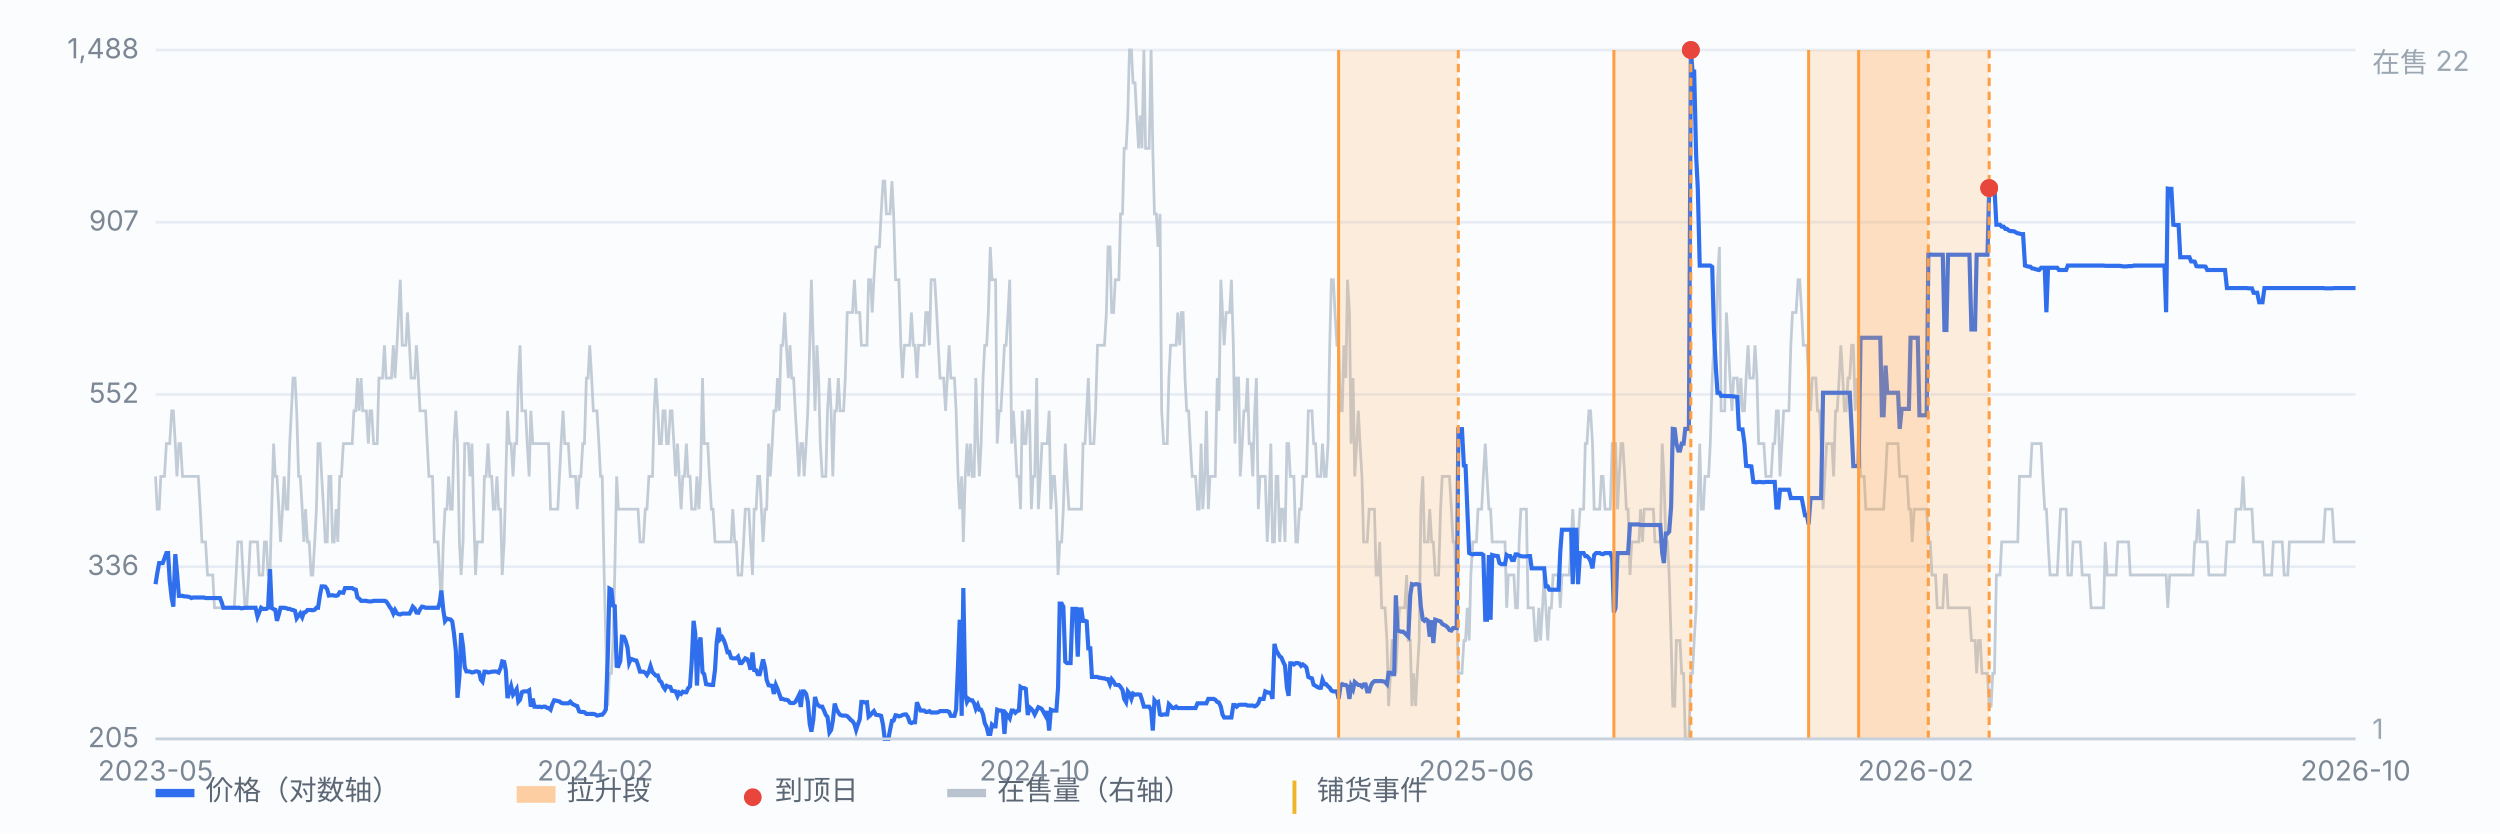
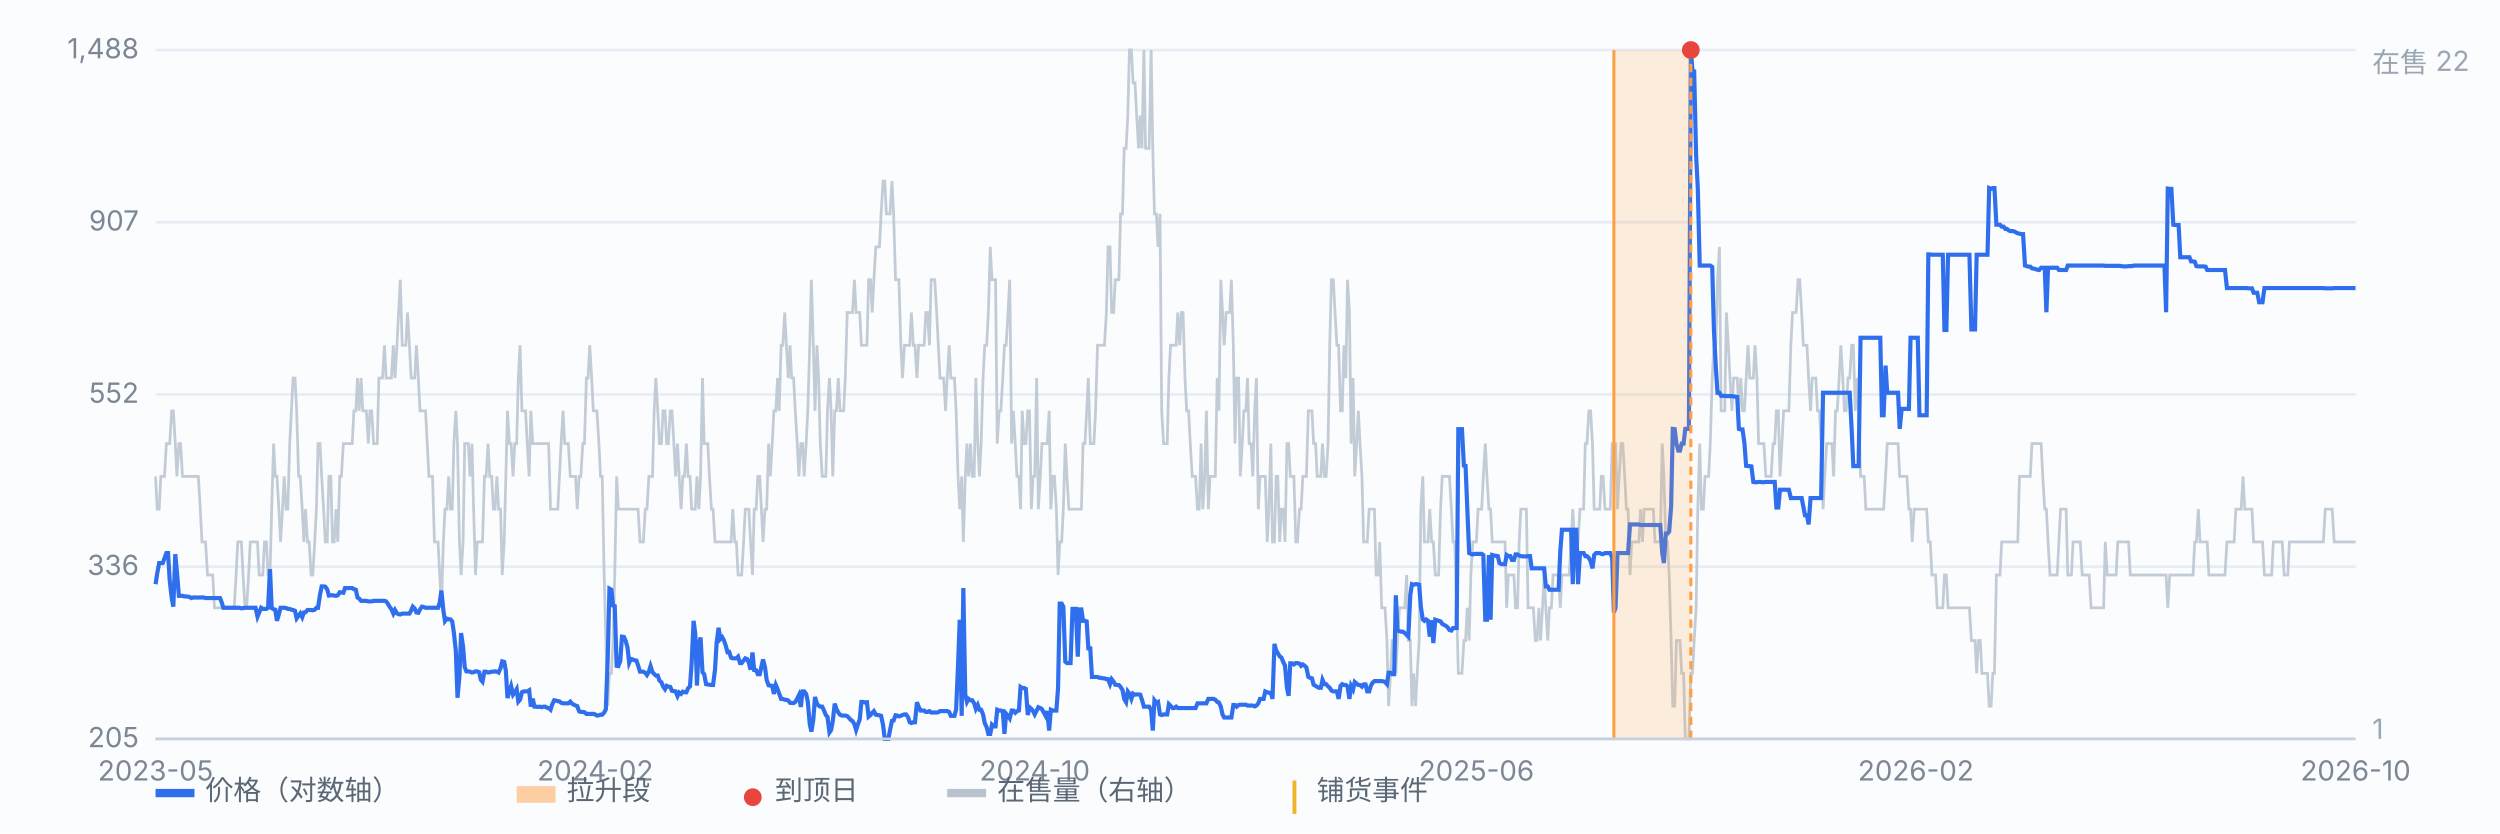
<svg xmlns="http://www.w3.org/2000/svg" viewBox="0 0 900 300" preserveAspectRatio="xMidYMid meet" style="width:100%;max-width:900px;height:auto;display:block" font-family="-apple-system,Segoe UI,Microsoft YaHei,sans-serif" font-size="10">
  <rect x="0" y="0" width="900" height="300" fill="#fbfcfe" />
  <line x1="56" y1="266.0" x2="848" y2="266.0" stroke="#e8edf5" stroke-width="1" />
  <text x="50" y="269.0" text-anchor="end" fill="#7b8794">205</text>
  <line x1="56" y1="204.0" x2="848" y2="204.0" stroke="#e8edf5" stroke-width="1" />
  <text x="50" y="207.0" text-anchor="end" fill="#7b8794">336</text>
  <line x1="56" y1="142.0" x2="848" y2="142.0" stroke="#e8edf5" stroke-width="1" />
  <text x="50" y="145.0" text-anchor="end" fill="#7b8794">552</text>
  <line x1="56" y1="80.0" x2="848" y2="80.0" stroke="#e8edf5" stroke-width="1" />
  <text x="50" y="83.0" text-anchor="end" fill="#7b8794">907</text>
  <line x1="56" y1="18.0" x2="848" y2="18.0" stroke="#e8edf5" stroke-width="1" />
  <text x="50" y="21.0" text-anchor="end" fill="#7b8794">1,488</text>
  <path d="M56.0 171.5 L56.6 183.3 L57.3 183.3 L57.9 171.5 L58.6 171.5 L59.2 171.5 L59.9 159.7 L60.5 159.7 L61.1 159.7 L61.8 147.9 L62.4 147.9 L63.1 159.7 L63.7 171.5 L64.4 159.7 L65.0 159.7 L65.7 171.5 L66.3 171.5 L66.9 171.5 L67.6 171.5 L68.2 171.5 L68.9 171.5 L69.5 171.5 L70.2 171.5 L70.8 171.5 L71.4 171.5 L72.1 183.3 L72.7 195.1 L73.4 195.1 L74.0 195.1 L74.7 207.0 L75.3 207.0 L75.9 207.0 L76.6 207.0 L77.2 218.8 L77.9 218.8 L78.5 218.8 L79.2 218.8 L79.8 218.8 L80.4 218.8 L81.1 218.8 L81.7 218.8 L82.4 218.8 L83.0 218.8 L83.7 218.8 L84.3 218.8 L85.0 207.0 L85.6 195.1 L86.2 195.1 L86.9 195.1 L87.5 207.0 L88.2 218.8 L88.8 218.8 L89.5 207.0 L90.1 195.1 L90.7 195.1 L91.4 195.1 L92.0 195.1 L92.7 195.1 L93.3 207.0 L94.0 207.0 L94.6 207.0 L95.2 195.1 L95.9 195.1 L96.5 207.0 L97.2 207.0 L97.8 183.3 L98.5 159.7 L99.1 171.5 L99.7 171.5 L100.4 183.3 L101.0 195.1 L101.7 183.3 L102.3 171.5 L103.0 183.3 L103.6 183.3 L104.3 159.7 L104.9 147.9 L105.5 136.1 L106.2 136.1 L106.8 147.9 L107.5 171.5 L108.1 171.5 L108.8 183.3 L109.4 195.1 L110.0 183.3 L110.7 195.1 L111.3 195.1 L112.0 207.0 L112.6 207.0 L113.3 195.1 L113.9 183.3 L114.5 159.7 L115.2 159.7 L115.8 171.5 L116.5 183.3 L117.1 195.1 L117.8 195.1 L118.4 171.5 L119.1 171.5 L119.7 195.1 L120.3 195.1 L121.0 183.3 L121.6 195.1 L122.3 171.5 L122.9 171.5 L123.6 159.7 L124.2 159.7 L124.8 159.7 L125.5 159.7 L126.1 159.7 L126.8 159.7 L127.4 147.9 L128.1 147.9 L128.7 136.1 L129.3 147.9 L130.0 136.1 L130.6 147.9 L131.3 147.9 L131.9 147.9 L132.6 159.7 L133.2 147.9 L133.8 147.9 L134.5 159.7 L135.1 159.7 L135.8 159.7 L136.4 136.1 L137.1 136.1 L137.7 136.1 L138.4 124.3 L139.0 136.1 L139.6 136.1 L140.3 136.1 L140.9 136.1 L141.6 124.3 L142.2 136.1 L142.9 124.3 L143.5 112.5 L144.1 100.7 L144.8 124.3 L145.4 124.3 L146.1 124.3 L146.7 112.5 L147.4 124.3 L148.0 136.1 L148.6 136.1 L149.3 136.1 L149.9 124.3 L150.6 136.1 L151.2 147.9 L151.9 147.9 L152.5 147.9 L153.2 147.9 L153.8 159.7 L154.4 171.5 L155.1 171.5 L155.7 171.5 L156.4 195.1 L157.0 195.1 L157.7 195.1 L158.3 207.0 L158.9 218.8 L159.6 195.1 L160.2 183.3 L160.9 183.3 L161.5 171.5 L162.2 183.3 L162.8 183.3 L163.4 159.7 L164.1 147.9 L164.7 159.7 L165.4 195.1 L166.0 207.0 L166.7 195.1 L167.3 159.7 L167.9 159.7 L168.6 159.7 L169.2 171.5 L169.9 159.7 L170.5 183.3 L171.2 207.0 L171.8 195.1 L172.5 195.1 L173.1 195.1 L173.7 195.1 L174.4 171.5 L175.0 171.5 L175.7 159.7 L176.3 171.5 L177.0 171.5 L177.6 183.3 L178.2 183.3 L178.9 171.5 L179.5 183.3 L180.2 183.3 L180.8 207.0 L181.5 195.1 L182.1 171.5 L182.7 147.9 L183.4 159.7 L184.0 159.7 L184.7 171.5 L185.3 159.7 L186.0 159.7 L186.6 136.1 L187.2 124.3 L187.9 147.9 L188.5 147.9 L189.2 147.9 L189.8 159.7 L190.5 171.5 L191.1 147.9 L191.8 159.7 L192.4 159.7 L193.0 159.7 L193.7 159.7 L194.3 159.7 L195.0 159.7 L195.6 159.7 L196.3 159.7 L196.9 159.7 L197.5 159.7 L198.2 183.3 L198.8 183.3 L199.5 183.3 L200.1 183.3 L200.8 183.3 L201.4 171.5 L202.0 159.7 L202.7 147.9 L203.3 159.7 L204.0 159.7 L204.6 159.7 L205.3 171.5 L205.9 171.5 L206.6 171.5 L207.2 171.5 L207.8 183.3 L208.5 171.5 L209.1 171.5 L209.8 159.7 L210.4 159.7 L211.1 136.1 L211.7 136.1 L212.3 124.3 L213.0 136.1 L213.6 147.9 L214.3 147.9 L214.9 147.9 L215.6 159.7 L216.2 171.5 L216.8 171.5 L217.5 207.0 L218.1 230.6 L218.8 254.2 L219.4 242.4 L220.1 242.4 L220.7 230.6 L221.3 207.0 L222.0 171.5 L222.6 183.3 L223.3 183.3 L223.9 183.3 L224.6 183.3 L225.2 183.3 L225.9 183.3 L226.5 183.3 L227.1 183.3 L227.8 183.3 L228.4 183.3 L229.1 183.3 L229.7 183.3 L230.4 195.1 L231.0 195.1 L231.6 195.1 L232.3 183.3 L232.9 183.3 L233.6 171.5 L234.2 171.5 L234.9 171.5 L235.5 147.9 L236.1 136.1 L236.8 147.9 L237.4 159.7 L238.1 159.7 L238.7 147.9 L239.4 147.9 L240.0 159.7 L240.6 159.7 L241.3 147.9 L241.9 147.9 L242.6 159.7 L243.2 171.5 L243.9 159.7 L244.5 171.5 L245.2 183.3 L245.8 171.5 L246.4 171.5 L247.1 159.7 L247.7 171.5 L248.4 171.5 L249.0 183.3 L249.7 183.3 L250.3 183.3 L250.9 171.5 L251.6 183.3 L252.2 171.5 L252.9 136.1 L253.5 159.7 L254.2 159.7 L254.8 159.7 L255.4 171.5 L256.1 183.3 L256.7 183.3 L257.4 195.1 L258.0 195.1 L258.7 195.1 L259.3 195.1 L260.0 195.1 L260.6 195.1 L261.2 195.1 L261.9 195.1 L262.5 195.1 L263.2 195.1 L263.8 183.3 L264.5 195.1 L265.1 195.1 L265.7 207.0 L266.4 207.0 L267.0 207.0 L267.7 195.1 L268.3 183.3 L269.0 183.3 L269.6 183.3 L270.2 195.1 L270.9 207.0 L271.5 183.3 L272.2 183.3 L272.8 171.5 L273.5 171.5 L274.1 183.3 L274.7 195.1 L275.4 183.3 L276.0 183.3 L276.7 159.7 L277.3 171.5 L278.0 159.7 L278.6 147.9 L279.3 147.9 L279.9 136.1 L280.5 147.9 L281.2 124.3 L281.8 124.3 L282.5 112.5 L283.1 124.3 L283.8 136.1 L284.4 124.3 L285.0 136.1 L285.7 136.1 L286.3 147.9 L287.0 159.7 L287.6 171.5 L288.3 159.7 L288.9 159.7 L289.5 171.5 L290.2 159.7 L290.8 147.9 L291.5 124.3 L292.1 100.7 L292.8 124.3 L293.4 147.9 L294.1 124.3 L294.7 136.1 L295.3 159.7 L296.0 171.5 L296.6 171.5 L297.3 171.5 L297.9 147.9 L298.6 136.1 L299.2 147.9 L299.8 171.5 L300.5 147.9 L301.1 147.9 L301.8 136.1 L302.4 147.9 L303.1 147.9 L303.7 147.9 L304.3 136.1 L305.0 112.5 L305.6 112.5 L306.3 112.5 L306.9 112.5 L307.6 100.7 L308.2 112.5 L308.8 112.5 L309.5 112.5 L310.1 124.3 L310.8 124.3 L311.4 124.3 L312.1 124.3 L312.7 100.7 L313.4 100.7 L314.0 112.5 L314.6 100.7 L315.3 88.9 L315.9 88.9 L316.6 88.9 L317.2 77.0 L317.9 65.2 L318.5 65.2 L319.1 77.0 L319.8 77.0 L320.4 77.0 L321.1 65.2 L321.7 77.0 L322.4 100.7 L323.0 100.7 L323.6 100.7 L324.3 124.3 L324.9 136.1 L325.6 124.3 L326.2 124.3 L326.9 124.3 L327.5 124.3 L328.1 112.5 L328.8 124.3 L329.4 124.3 L330.1 136.1 L330.7 124.3 L331.4 124.3 L332.0 124.3 L332.7 124.3 L333.3 112.5 L333.9 112.5 L334.6 124.3 L335.2 100.7 L335.9 100.7 L336.5 100.7 L337.2 112.5 L337.8 124.3 L338.4 136.1 L339.1 136.1 L339.7 136.1 L340.4 147.9 L341.0 136.1 L341.7 124.3 L342.3 136.1 L342.9 136.1 L343.6 136.1 L344.2 147.9 L344.9 171.5 L345.5 183.3 L346.2 171.5 L346.8 195.1 L347.5 171.5 L348.1 159.7 L348.7 171.5 L349.4 159.7 L350.0 171.5 L350.7 171.5 L351.3 136.1 L352.0 159.7 L352.6 171.5 L353.2 159.7 L353.9 136.1 L354.5 124.3 L355.2 124.3 L355.8 112.5 L356.5 88.9 L357.1 100.7 L357.7 100.7 L358.4 100.7 L359.0 159.7 L359.7 147.9 L360.3 147.9 L361.0 136.1 L361.6 124.3 L362.2 124.3 L362.9 112.5 L363.5 100.7 L364.2 159.7 L364.8 147.9 L365.5 159.7 L366.1 171.5 L366.8 171.5 L367.4 183.3 L368.0 147.9 L368.7 159.7 L369.3 159.7 L370.0 147.9 L370.6 147.9 L371.3 183.3 L371.9 171.5 L372.5 171.5 L373.2 136.1 L373.8 183.3 L374.5 171.5 L375.1 159.7 L375.8 159.7 L376.4 159.7 L377.0 159.7 L377.7 147.9 L378.3 183.3 L379.0 171.5 L379.6 171.5 L380.3 183.3 L380.9 207.0 L381.5 195.1 L382.2 195.1 L382.8 183.3 L383.5 159.7 L384.1 171.5 L384.8 183.3 L385.4 183.3 L386.1 183.3 L386.7 183.3 L387.3 183.3 L388.0 183.3 L388.6 183.3 L389.3 183.3 L389.9 159.7 L390.6 159.7 L391.2 147.9 L391.8 136.1 L392.5 159.7 L393.1 159.7 L393.8 159.7 L394.4 147.9 L395.1 124.3 L395.7 124.3 L396.3 124.3 L397.0 124.3 L397.6 124.3 L398.3 112.5 L398.9 88.9 L399.6 88.9 L400.2 112.5 L400.9 112.5 L401.5 100.7 L402.1 100.7 L402.8 100.7 L403.4 77.0 L404.1 77.0 L404.7 53.4 L405.4 53.4 L406.0 41.6 L406.6 18.0 L407.3 18.0 L407.9 29.8 L408.6 29.8 L409.2 41.6 L409.9 53.4 L410.5 41.6 L411.1 53.4 L411.8 18.0 L412.4 53.4 L413.1 53.4 L413.7 53.4 L414.4 18.0 L415.0 53.4 L415.6 77.0 L416.3 77.0 L416.9 88.9 L417.6 77.0 L418.2 147.9 L418.9 159.7 L419.5 159.7 L420.2 159.7 L420.8 136.1 L421.4 124.3 L422.1 124.3 L422.7 124.3 L423.4 124.3 L424.0 112.5 L424.7 124.3 L425.3 112.5 L425.9 112.5 L426.6 136.1 L427.2 147.9 L427.9 147.9 L428.5 159.7 L429.2 171.5 L429.8 171.5 L430.4 171.5 L431.1 183.3 L431.7 183.3 L432.4 159.7 L433.0 183.3 L433.7 171.5 L434.3 147.9 L435.0 183.3 L435.6 171.5 L436.2 171.5 L436.9 171.5 L437.5 171.5 L438.2 136.1 L438.8 147.9 L439.5 100.7 L440.1 112.5 L440.7 124.3 L441.4 112.5 L442.0 112.5 L442.7 112.5 L443.3 100.7 L444.0 124.3 L444.6 159.7 L445.2 136.1 L445.9 136.1 L446.5 171.5 L447.2 159.7 L447.8 147.9 L448.5 147.9 L449.1 136.1 L449.7 159.7 L450.4 159.7 L451.0 171.5 L451.7 147.9 L452.3 136.1 L453.0 183.3 L453.6 171.5 L454.3 171.5 L454.9 171.5 L455.5 171.5 L456.2 195.1 L456.8 183.3 L457.5 159.7 L458.1 195.1 L458.8 195.1 L459.4 171.5 L460.0 171.5 L460.7 195.1 L461.3 183.3 L462.0 183.3 L462.6 195.1 L463.3 159.7 L463.9 159.7 L464.5 171.5 L465.2 171.5 L465.8 171.5 L466.5 195.1 L467.1 195.1 L467.8 183.3 L468.4 183.3 L469.0 171.5 L469.7 171.5 L470.3 171.5 L471.0 147.9 L471.6 147.9 L472.3 147.9 L472.9 159.7 L473.6 159.7 L474.2 171.5 L474.8 171.5 L475.5 171.5 L476.1 159.7 L476.8 171.5 L477.4 171.5 L478.1 159.7 L478.7 124.3 L479.3 100.7 L480.0 100.7 L480.6 112.5 L481.3 124.3 L481.9 124.3 L482.6 147.9 L483.2 147.9 L483.8 124.3 L484.5 136.1 L485.1 100.7 L485.8 112.5 L486.4 159.7 L487.1 136.1 L487.7 171.5 L488.4 159.7 L489.0 147.9 L489.6 159.7 L490.3 171.5 L490.9 195.1 L491.6 195.1 L492.2 195.1 L492.9 183.3 L493.5 183.3 L494.1 183.3 L494.8 183.3 L495.4 207.0 L496.1 207.0 L496.7 195.1 L497.4 218.8 L498.0 218.8 L498.6 218.8 L499.3 230.6 L499.9 254.2 L500.6 242.4 L501.2 230.6 L501.9 230.6 L502.5 242.4 L503.1 230.6 L503.8 218.8 L504.4 218.8 L505.1 218.8 L505.7 218.8 L506.4 207.0 L507.0 230.6 L507.7 230.6 L508.3 254.2 L508.9 242.4 L509.6 254.2 L510.2 242.4 L510.9 230.6 L511.5 183.3 L512.2 171.5 L512.8 195.1 L513.4 195.1 L514.1 195.1 L514.7 183.3 L515.4 195.1 L516.0 195.1 L516.7 207.0 L517.3 207.0 L517.9 207.0 L518.6 183.3 L519.2 171.5 L519.9 171.5 L520.5 171.5 L521.2 171.5 L521.8 171.5 L522.5 183.3 L523.1 195.1 L523.7 195.1 L524.4 218.8 L525.0 242.4 L525.7 242.4 L526.3 242.4 L527.0 230.6 L527.6 230.6 L528.2 218.8 L528.9 230.6 L529.5 207.0 L530.2 195.1 L530.8 195.1 L531.5 195.1 L532.1 183.3 L532.7 183.3 L533.4 183.3 L534.0 171.5 L534.7 159.7 L535.3 171.5 L536.0 183.3 L536.6 183.3 L537.2 195.1 L537.9 195.1 L538.5 195.1 L539.2 195.1 L539.8 195.1 L540.5 195.1 L541.1 195.1 L541.8 195.1 L542.4 218.8 L543.0 207.0 L543.7 207.0 L544.3 207.0 L545.0 207.0 L545.6 218.8 L546.3 218.8 L546.9 195.1 L547.5 183.3 L548.2 183.3 L548.8 183.3 L549.5 183.3 L550.1 218.8 L550.8 218.8 L551.4 218.8 L552.0 218.8 L552.7 230.6 L553.3 230.6 L554.0 218.8 L554.6 230.6 L555.3 218.8 L555.9 207.0 L556.5 218.8 L557.2 230.6 L557.8 218.8 L558.5 218.8 L559.1 207.0 L559.8 207.0 L560.4 207.0 L561.1 207.0 L561.7 218.8 L562.3 207.0 L563.0 207.0 L563.6 207.0 L564.3 207.0 L564.9 207.0 L565.6 195.1 L566.2 183.3 L566.8 195.1 L567.5 195.1 L568.1 195.1 L568.8 183.3 L569.4 183.3 L570.1 183.3 L570.7 159.7 L571.3 159.7 L572.0 147.9 L572.6 147.9 L573.3 159.7 L573.9 183.3 L574.6 183.3 L575.2 183.3 L575.9 183.3 L576.5 171.5 L577.1 171.5 L577.8 183.3 L578.4 183.3 L579.1 183.3 L579.7 183.3 L580.4 159.7 L581.0 159.7 L581.6 159.7 L582.3 183.3 L582.9 171.5 L583.6 159.7 L584.2 159.7 L584.9 171.5 L585.5 183.3 L586.1 183.3 L586.8 207.0 L587.4 195.1 L588.1 195.1 L588.7 195.1 L589.4 195.1 L590.0 195.1 L590.6 183.3 L591.3 195.1 L591.9 183.3 L592.6 183.3 L593.2 183.3 L593.9 183.3 L594.5 183.3 L595.2 183.3 L595.8 195.1 L596.4 195.1 L597.1 195.1 L597.7 195.1 L598.4 159.7 L599.0 171.5 L599.7 195.1 L600.3 195.1 L600.9 207.0 L601.6 230.6 L602.2 254.2 L602.9 254.2 L603.5 230.6 L604.2 230.6 L604.8 230.6 L605.4 242.4 L606.1 242.4 L606.7 266.0 L607.4 266.0 L608.0 266.0 L608.7 242.4 L609.3 242.4 L609.9 230.6 L610.6 218.8 L611.2 183.3 L611.9 159.7 L612.5 183.3 L613.2 183.3 L613.8 171.5 L614.5 171.5 L615.1 171.5 L615.7 159.7 L616.4 136.1 L617.0 124.3 L617.7 124.3 L618.3 100.7 L619.0 88.9 L619.6 147.9 L620.2 147.9 L620.9 147.9 L621.5 112.5 L622.2 124.3 L622.8 136.1 L623.5 147.9 L624.1 136.1 L624.7 136.1 L625.4 136.1 L626.0 147.9 L626.7 136.1 L627.3 147.9 L628.0 147.9 L628.6 136.1 L629.3 124.3 L629.9 136.1 L630.5 136.1 L631.2 136.1 L631.8 124.3 L632.5 136.1 L633.1 159.7 L633.8 159.7 L634.4 159.7 L635.0 159.7 L635.7 171.5 L636.3 171.5 L637.0 171.5 L637.6 171.5 L638.3 159.7 L638.9 159.7 L639.5 147.9 L640.2 147.9 L640.8 171.5 L641.5 159.7 L642.1 147.9 L642.8 147.9 L643.4 147.9 L644.0 147.9 L644.7 124.3 L645.3 112.5 L646.0 112.5 L646.6 112.5 L647.3 100.7 L647.9 100.7 L648.6 112.5 L649.2 124.3 L649.8 124.3 L650.5 124.3 L651.1 136.1 L651.8 147.9 L652.4 136.1 L653.1 136.1 L653.7 136.1 L654.3 147.9 L655.0 147.9 L655.6 159.7 L656.3 183.3 L656.9 171.5 L657.6 159.7 L658.2 159.7 L658.8 159.7 L659.5 159.7 L660.1 171.5 L660.8 147.9 L661.4 147.9 L662.1 136.1 L662.7 124.3 L663.4 136.1 L664.0 147.9 L664.6 147.9 L665.3 136.1 L665.9 136.1 L666.6 124.3 L667.2 124.3 L667.9 147.9 L668.5 136.1 L669.1 147.9 L669.8 171.5 L670.4 171.5 L671.1 171.5 L671.7 183.3 L672.4 183.3 L673.0 183.3 L673.6 183.3 L674.3 183.3 L674.9 183.3 L675.6 183.3 L676.2 183.3 L676.9 183.3 L677.5 183.3 L678.1 183.3 L678.8 171.5 L679.4 159.7 L680.1 159.7 L680.7 159.7 L681.4 159.7 L682.0 159.7 L682.7 159.7 L683.3 159.7 L683.9 171.5 L684.6 171.5 L685.2 171.5 L685.9 171.5 L686.5 171.5 L687.2 183.3 L687.8 183.3 L688.4 195.1 L689.1 183.3 L689.7 183.3 L690.4 183.3 L691.0 183.3 L691.7 183.3 L692.3 183.3 L692.9 183.3 L693.6 183.3 L694.2 195.1 L694.9 195.1 L695.5 207.0 L696.2 207.0 L696.8 207.0 L697.4 218.8 L698.1 218.8 L698.7 218.8 L699.4 218.8 L700.0 207.0 L700.7 207.0 L701.3 218.8 L702.0 218.8 L702.6 218.8 L703.2 218.8 L703.9 218.8 L704.5 218.8 L705.2 218.8 L705.8 218.8 L706.5 218.8 L707.1 218.8 L707.7 218.8 L708.4 218.8 L709.0 218.8 L709.7 230.6 L710.3 230.6 L711.0 230.6 L711.6 242.4 L712.2 230.6 L712.9 230.6 L713.5 242.4 L714.2 242.4 L714.8 242.4 L715.5 242.4 L716.1 254.2 L716.8 254.2 L717.4 242.4 L718.0 242.4 L718.7 207.0 L719.3 207.0 L720.0 207.0 L720.6 195.1 L721.3 195.1 L721.9 195.1 L722.5 195.1 L723.2 195.1 L723.8 195.1 L724.5 195.1 L725.1 195.1 L725.8 195.1 L726.4 195.1 L727.0 171.5 L727.7 171.5 L728.3 171.5 L729.0 171.5 L729.6 171.5 L730.3 171.5 L730.9 171.5 L731.5 159.7 L732.2 159.7 L732.8 159.7 L733.5 159.7 L734.1 159.7 L734.8 159.7 L735.4 171.5 L736.1 183.3 L736.7 183.3 L737.3 195.1 L738.0 207.0 L738.6 207.0 L739.3 207.0 L739.9 207.0 L740.6 207.0 L741.2 195.1 L741.8 183.3 L742.5 183.3 L743.1 183.3 L743.8 183.3 L744.4 207.0 L745.1 207.0 L745.7 207.0 L746.3 195.1 L747.0 195.1 L747.6 195.1 L748.3 195.1 L748.9 195.1 L749.6 207.0 L750.2 207.0 L750.8 207.0 L751.5 207.0 L752.1 207.0 L752.8 218.8 L753.4 218.8 L754.1 218.8 L754.7 218.8 L755.4 218.8 L756.0 218.8 L756.6 218.8 L757.3 218.8 L757.9 195.1 L758.6 207.0 L759.2 207.0 L759.9 207.0 L760.5 207.0 L761.1 207.0 L761.8 207.0 L762.4 195.1 L763.1 195.1 L763.7 195.1 L764.4 195.1 L765.0 195.1 L765.6 195.1 L766.3 195.1 L766.9 207.0 L767.6 207.0 L768.2 207.0 L768.9 207.0 L769.5 207.0 L770.2 207.0 L770.8 207.0 L771.4 207.0 L772.1 207.0 L772.7 207.0 L773.4 207.0 L774.0 207.0 L774.7 207.0 L775.3 207.0 L775.9 207.0 L776.6 207.0 L777.2 207.0 L777.9 207.0 L778.5 207.0 L779.2 207.0 L779.8 207.0 L780.4 218.8 L781.1 207.0 L781.7 207.0 L782.4 207.0 L783.0 207.0 L783.7 207.0 L784.3 207.0 L784.9 207.0 L785.6 207.0 L786.2 207.0 L786.9 207.0 L787.5 207.0 L788.2 207.0 L788.8 207.0 L789.5 207.0 L790.1 195.1 L790.7 195.1 L791.4 183.3 L792.0 195.1 L792.7 195.1 L793.3 195.1 L794.0 195.1 L794.6 195.1 L795.2 207.0 L795.9 207.0 L796.5 207.0 L797.2 207.0 L797.8 207.0 L798.5 207.0 L799.1 207.0 L799.7 207.0 L800.4 207.0 L801.0 207.0 L801.7 195.1 L802.3 195.1 L803.0 195.1 L803.6 195.1 L804.3 195.1 L804.9 183.3 L805.5 183.3 L806.2 183.3 L806.8 183.3 L807.5 171.5 L808.1 183.3 L808.8 183.3 L809.4 183.3 L810.0 183.3 L810.7 183.3 L811.3 195.1 L812.0 195.1 L812.6 195.1 L813.3 195.1 L813.9 195.1 L814.5 195.1 L815.2 207.0 L815.8 207.0 L816.5 207.0 L817.1 207.0 L817.8 207.0 L818.4 195.1 L819.0 195.1 L819.7 195.1 L820.3 195.1 L821.0 195.1 L821.6 195.1 L822.3 207.0 L822.9 207.0 L823.6 207.0 L824.2 195.1 L824.8 195.1 L825.5 195.1 L826.1 195.1 L826.8 195.1 L827.4 195.1 L828.1 195.1 L828.7 195.1 L829.3 195.1 L830.0 195.1 L830.6 195.1 L831.3 195.1 L831.9 195.1 L832.6 195.1 L833.2 195.1 L833.8 195.1 L834.5 195.1 L835.1 195.1 L835.8 195.1 L836.4 195.1 L837.1 183.3 L837.7 183.3 L838.3 183.3 L839.0 183.3 L839.6 183.3 L840.3 195.1 L840.9 195.1 L841.6 195.1 L842.2 195.1 L842.9 195.1 L843.5 195.1 L844.1 195.1 L844.8 195.1 L845.4 195.1 L846.1 195.1 L846.7 195.1 L847.4 195.1 L848.0 195.1" fill="none" stroke="#b9c3cf" stroke-width="1" opacity="0.85" />
  <text x="854" y="26" fill="#9aa6b2">在售 22</text>
  <text x="854" y="266" fill="#9aa6b2">1</text>
  <path d="M56.0 210.3 L56.6 206.4 L57.3 202.7 L57.9 202.7 L58.6 202.7 L59.2 201.0 L59.9 199.1 L60.5 199.1 L61.1 209.0 L61.8 215.2 L62.4 218.4 L63.1 199.5 L63.7 205.9 L64.4 214.5 L65.0 214.5 L65.7 214.5 L66.3 214.7 L66.9 214.7 L67.6 214.8 L68.2 214.9 L68.9 215.3 L69.5 215.1 L70.2 215.1 L70.8 215.1 L71.4 215.1 L72.1 215.1 L72.7 215.1 L73.4 215.1 L74.0 215.3 L74.7 215.3 L75.3 215.3 L75.9 215.3 L76.6 215.3 L77.2 215.3 L77.9 215.3 L78.5 215.3 L79.2 215.3 L79.8 216.8 L80.4 218.8 L81.1 218.8 L81.7 218.8 L82.4 218.8 L83.0 218.8 L83.7 218.8 L84.3 218.8 L85.0 218.8 L85.6 218.8 L86.2 218.8 L86.9 219.0 L87.5 218.9 L88.2 218.8 L88.8 218.8 L89.5 218.8 L90.1 218.8 L90.7 218.8 L91.4 218.8 L92.0 218.8 L92.7 222.0 L93.3 220.5 L94.0 218.8 L94.6 219.2 L95.2 219.2 L95.9 219.2 L96.5 218.8 L97.2 204.9 L97.8 218.9 L98.5 219.3 L99.1 219.5 L99.7 223.5 L100.4 221.1 L101.0 218.8 L101.7 218.8 L102.3 218.8 L103.0 218.9 L103.6 219.2 L104.3 219.2 L104.9 219.5 L105.5 219.6 L106.2 219.9 L106.8 222.6 L107.5 221.6 L108.1 220.8 L108.8 222.2 L109.4 220.5 L110.0 220.4 L110.7 219.6 L111.3 219.6 L112.0 219.6 L112.6 219.7 L113.3 219.5 L113.9 218.8 L114.5 218.8 L115.2 214.1 L115.8 211.1 L116.5 211.1 L117.1 211.2 L117.8 212.2 L118.4 214.4 L119.1 214.3 L119.7 214.3 L120.3 214.4 L121.0 214.5 L121.6 214.3 L122.3 213.2 L122.9 213.3 L123.6 213.4 L124.2 211.7 L124.8 211.7 L125.5 211.7 L126.1 211.7 L126.8 211.7 L127.4 212.1 L128.1 212.3 L128.7 215.1 L129.3 215.5 L130.0 216.3 L130.6 216.3 L131.3 216.3 L131.9 216.3 L132.6 216.5 L133.2 216.5 L133.8 216.5 L134.5 216.3 L135.1 216.3 L135.8 216.3 L136.4 216.3 L137.1 216.3 L137.7 216.3 L138.4 216.3 L139.0 216.5 L139.6 217.3 L140.3 218.5 L140.9 219.3 L141.6 220.9 L142.2 219.6 L142.9 220.8 L143.5 221.1 L144.1 221.2 L144.8 220.9 L145.4 220.9 L146.1 220.9 L146.7 220.9 L147.4 220.9 L148.0 219.8 L148.6 218.4 L149.3 219.1 L149.9 220.5 L150.6 220.6 L151.2 219.4 L151.9 218.4 L152.5 218.5 L153.2 218.8 L153.8 218.8 L154.4 218.8 L155.1 218.8 L155.7 218.8 L156.4 218.8 L157.0 218.8 L157.7 218.8 L158.3 216.9 L158.9 212.6 L159.6 219.7 L160.2 223.6 L160.9 222.7 L161.5 222.9 L162.2 223.0 L162.8 223.7 L163.4 227.8 L164.1 234.3 L164.7 251.2 L165.4 243.4 L166.0 227.9 L166.7 232.8 L167.3 240.2 L167.9 241.7 L168.6 241.7 L169.2 241.8 L169.9 242.1 L170.5 242.0 L171.2 241.7 L171.8 241.7 L172.5 242.0 L173.1 244.7 L173.7 245.4 L174.4 241.8 L175.0 241.8 L175.7 242.1 L176.3 242.0 L177.0 241.8 L177.6 241.8 L178.2 241.7 L178.9 241.8 L179.5 242.1 L180.2 240.5 L180.8 238.1 L181.5 238.3 L182.1 241.4 L182.7 251.3 L183.4 248.9 L184.0 247.0 L184.7 250.1 L185.3 249.3 L186.0 248.1 L186.6 252.6 L187.2 251.9 L187.9 249.2 L188.5 248.9 L189.2 248.9 L189.8 248.9 L190.5 248.5 L191.1 254.4 L191.8 251.5 L192.4 254.4 L193.0 254.4 L193.7 254.5 L194.3 254.4 L195.0 254.6 L195.6 254.4 L196.3 254.4 L196.9 254.8 L197.5 254.9 L198.2 255.5 L198.8 253.6 L199.5 252.1 L200.1 252.2 L200.8 252.4 L201.4 252.5 L202.0 253.0 L202.7 253.2 L203.3 253.2 L204.0 253.2 L204.6 253.2 L205.3 252.6 L205.9 253.3 L206.6 253.7 L207.2 254.0 L207.8 254.2 L208.5 256.1 L209.1 256.3 L209.8 256.3 L210.4 256.4 L211.1 257.0 L211.7 257.0 L212.3 257.0 L213.0 257.0 L213.6 257.0 L214.3 257.2 L214.9 257.6 L215.6 257.5 L216.2 257.3 L216.8 257.3 L217.5 256.5 L218.1 255.4 L218.8 236.1 L219.4 211.9 L220.1 212.3 L220.7 218.0 L221.3 218.2 L222.0 239.7 L222.6 239.8 L223.3 238.0 L223.9 229.2 L224.6 229.3 L225.2 230.6 L225.9 233.1 L226.5 238.6 L227.1 237.2 L227.8 237.4 L228.4 237.7 L229.1 237.8 L229.7 239.5 L230.4 241.8 L231.0 241.8 L231.6 241.8 L232.3 242.2 L232.9 243.0 L233.6 241.8 L234.2 239.8 L234.9 242.0 L235.5 242.6 L236.1 243.2 L236.8 243.2 L237.4 245.0 L238.1 245.6 L238.7 247.1 L239.4 248.1 L240.0 246.9 L240.6 247.2 L241.3 247.3 L241.9 248.7 L242.6 248.8 L243.2 248.9 L243.9 250.6 L244.5 249.3 L245.2 249.8 L245.8 249.0 L246.4 249.2 L247.1 249.2 L247.7 247.8 L248.4 247.1 L249.0 238.5 L249.7 223.5 L250.3 228.1 L250.9 246.8 L251.6 231.7 L252.2 229.5 L252.9 242.0 L253.5 242.7 L254.2 246.3 L254.8 246.4 L255.4 246.5 L256.1 246.6 L256.7 246.6 L257.4 241.1 L258.0 231.2 L258.7 226.0 L259.3 230.1 L260.0 229.4 L260.6 230.5 L261.2 232.2 L261.9 234.8 L262.5 234.7 L263.2 236.8 L263.8 237.0 L264.5 237.0 L265.1 237.0 L265.7 236.4 L266.4 238.7 L267.0 238.7 L267.7 237.8 L268.3 237.0 L269.0 237.3 L269.6 238.7 L270.2 241.1 L270.9 234.9 L271.5 241.2 L272.2 241.3 L272.8 242.7 L273.5 242.7 L274.1 240.1 L274.7 237.4 L275.4 240.2 L276.0 244.8 L276.7 246.7 L277.3 246.8 L278.0 246.9 L278.6 249.8 L279.3 246.6 L279.9 248.0 L280.5 249.7 L281.2 251.6 L281.8 251.6 L282.5 251.9 L283.1 251.9 L283.8 252.2 L284.4 253.0 L285.0 253.1 L285.7 253.1 L286.3 252.7 L287.0 251.5 L287.6 250.3 L288.3 254.5 L288.9 248.9 L289.5 248.9 L290.2 249.8 L290.8 252.5 L291.5 260.6 L292.1 263.4 L292.8 259.0 L293.4 250.9 L294.1 253.3 L294.7 254.0 L295.3 254.4 L296.0 254.4 L296.6 255.7 L297.3 257.4 L297.9 258.1 L298.6 263.7 L299.2 262.8 L299.8 259.6 L300.5 253.3 L301.1 255.2 L301.8 256.5 L302.4 257.3 L303.1 257.6 L303.7 257.6 L304.3 257.6 L305.0 257.8 L305.6 258.4 L306.3 259.2 L306.9 259.6 L307.6 260.7 L308.2 262.8 L308.8 260.9 L309.5 259.0 L310.1 252.7 L310.8 252.7 L311.4 252.9 L312.1 252.8 L312.7 258.0 L313.4 257.4 L314.0 256.6 L314.6 256.0 L315.3 257.3 L315.9 257.4 L316.6 257.5 L317.2 257.7 L317.9 261.0 L318.5 266.0 L319.1 266.0 L319.8 266.0 L320.4 262.9 L321.1 259.5 L321.7 259.4 L322.4 257.5 L323.0 257.6 L323.6 257.9 L324.3 257.7 L324.9 257.4 L325.6 257.2 L326.2 257.2 L326.9 258.2 L327.5 260.0 L328.1 260.3 L328.8 260.0 L329.4 260.0 L330.1 252.8 L330.7 254.4 L331.4 255.8 L332.0 255.8 L332.7 255.8 L333.3 256.3 L333.9 256.3 L334.6 256.0 L335.2 256.5 L335.9 256.5 L336.5 256.5 L337.2 256.5 L337.8 256.4 L338.4 256.0 L339.1 256.0 L339.7 256.0 L340.4 256.0 L341.0 256.0 L341.7 256.3 L342.3 257.7 L342.9 257.7 L343.6 257.7 L344.2 255.5 L344.9 239.2 L345.5 223.1 L346.2 257.7 L346.8 211.7 L347.5 250.0 L348.1 252.7 L348.7 251.6 L349.4 252.1 L350.0 252.1 L350.7 253.2 L351.3 255.2 L352.0 253.8 L352.6 255.5 L353.2 255.5 L353.9 257.2 L354.5 260.3 L355.2 261.8 L355.8 264.2 L356.5 264.2 L357.1 260.9 L357.7 261.5 L358.4 261.5 L359.0 255.5 L359.7 255.8 L360.3 255.8 L361.0 256.0 L361.6 264.2 L362.2 256.9 L362.9 257.7 L363.5 258.6 L364.2 255.8 L364.8 255.8 L365.5 256.6 L366.1 256.0 L366.8 255.8 L367.4 247.3 L368.0 247.7 L368.7 247.7 L369.3 248.0 L370.0 257.4 L370.6 254.6 L371.3 255.2 L371.9 256.0 L372.5 257.2 L373.2 255.8 L373.8 254.6 L374.5 254.9 L375.1 255.3 L375.8 256.6 L376.4 257.7 L377.0 256.0 L377.7 263.0 L378.3 255.5 L379.0 255.8 L379.6 255.8 L380.3 255.8 L380.9 247.6 L381.5 217.3 L382.2 217.3 L382.8 218.4 L383.5 238.2 L384.1 238.7 L384.8 238.7 L385.4 238.7 L386.1 219.2 L386.7 219.2 L387.3 219.2 L388.0 236.4 L388.6 219.4 L389.3 219.4 L389.9 223.5 L390.6 223.5 L391.2 223.7 L391.8 233.4 L392.5 233.4 L393.1 243.7 L393.8 243.7 L394.4 243.7 L395.1 243.7 L395.7 244.0 L396.3 244.0 L397.0 244.2 L397.6 244.2 L398.3 244.5 L398.9 244.5 L399.6 246.3 L400.2 244.5 L400.9 245.4 L401.5 246.5 L402.1 246.6 L402.8 246.6 L403.4 247.3 L404.1 248.4 L404.7 251.6 L405.4 252.8 L406.0 248.9 L406.6 249.7 L407.3 251.6 L407.9 249.7 L408.6 250.1 L409.2 250.0 L409.9 250.0 L410.5 250.1 L411.1 251.9 L411.8 254.4 L412.4 254.4 L413.1 254.4 L413.7 254.4 L414.4 255.6 L415.0 263.0 L415.6 252.1 L416.3 253.0 L416.9 252.7 L417.6 257.2 L418.2 257.4 L418.9 257.2 L419.5 257.2 L420.2 257.2 L420.8 253.5 L421.4 254.1 L422.1 254.9 L422.7 254.9 L423.4 254.4 L424.0 254.9 L424.7 254.9 L425.3 254.9 L425.9 254.9 L426.6 254.9 L427.2 254.9 L427.9 254.9 L428.5 254.9 L429.2 254.9 L429.8 254.9 L430.4 254.9 L431.1 253.2 L431.7 253.2 L432.4 253.2 L433.0 253.2 L433.7 253.2 L434.3 253.2 L435.0 251.6 L435.6 251.6 L436.2 251.6 L436.9 251.6 L437.5 251.9 L438.2 252.7 L438.8 252.9 L439.5 254.4 L440.1 257.2 L440.7 258.3 L441.4 258.3 L442.0 258.3 L442.7 258.3 L443.3 258.3 L444.0 253.8 L444.6 253.8 L445.2 254.4 L445.9 253.8 L446.5 253.7 L447.2 253.7 L447.8 253.7 L448.5 253.7 L449.1 254.0 L449.7 254.0 L450.4 254.0 L451.0 254.0 L451.7 254.3 L452.3 254.0 L453.0 253.2 L453.6 251.6 L454.3 251.6 L454.9 251.6 L455.5 248.9 L456.2 249.2 L456.8 249.4 L457.5 249.4 L458.1 251.6 L458.8 231.8 L459.4 234.1 L460.0 235.1 L460.7 236.3 L461.3 236.7 L462.0 238.4 L462.6 239.6 L463.3 247.6 L463.9 250.5 L464.5 238.8 L465.2 238.8 L465.8 239.2 L466.5 238.7 L467.1 238.7 L467.8 238.9 L468.4 239.7 L469.0 239.2 L469.7 239.7 L470.3 240.3 L471.0 243.7 L471.6 244.0 L472.3 244.2 L472.9 246.5 L473.6 246.9 L474.2 247.3 L474.8 247.6 L475.5 247.6 L476.1 244.7 L476.8 246.3 L477.4 246.3 L478.1 247.1 L478.7 247.6 L479.3 248.6 L480.0 248.9 L480.6 248.9 L481.3 248.9 L481.9 251.6 L482.6 246.9 L483.2 246.3 L483.8 246.6 L484.5 246.6 L485.1 247.1 L485.8 251.6 L486.4 246.9 L487.1 248.2 L487.7 245.5 L488.4 246.1 L489.0 246.6 L489.6 246.6 L490.3 247.2 L490.9 246.4 L491.6 246.4 L492.2 248.9 L492.9 248.9 L493.5 246.9 L494.1 245.8 L494.8 245.2 L495.4 245.2 L496.1 245.2 L496.7 245.2 L497.4 245.2 L498.0 245.3 L498.6 245.5 L499.3 246.3 L499.9 242.2 L500.6 242.2 L501.2 242.7 L501.9 242.7 L502.5 214.3 L503.1 227.0 L503.8 227.2 L504.4 227.4 L505.1 227.4 L505.7 227.9 L506.4 228.6 L507.0 229.2 L507.7 214.3 L508.3 210.3 L508.9 210.5 L509.6 210.3 L510.2 210.3 L510.9 210.5 L511.5 218.4 L512.2 223.0 L512.8 223.5 L513.4 223.0 L514.1 223.5 L514.7 229.2 L515.4 223.3 L516.0 231.5 L516.7 223.1 L517.3 223.3 L517.9 223.5 L518.6 223.7 L519.2 224.6 L519.9 225.0 L520.5 225.3 L521.2 225.9 L521.8 226.8 L522.5 227.0 L523.1 226.1 L523.7 226.1 L524.4 226.1 L525.0 154.5 L525.7 154.5 L526.3 154.5 L527.0 167.6 L527.6 167.7 L528.2 182.4 L528.9 199.1 L529.5 199.4 L530.2 199.6 L530.8 199.4 L531.5 199.4 L532.1 199.4 L532.7 199.4 L533.4 199.4 L534.0 199.8 L534.7 223.1 L535.3 223.1 L536.0 199.8 L536.6 223.1 L537.2 199.8 L537.9 200.0 L538.5 200.1 L539.2 200.2 L539.8 202.7 L540.5 203.1 L541.1 203.1 L541.8 203.1 L542.4 199.8 L543.0 200.2 L543.7 200.2 L544.3 201.6 L545.0 201.6 L545.6 199.6 L546.3 199.6 L546.9 200.0 L547.5 200.2 L548.2 200.3 L548.8 200.3 L549.5 200.3 L550.1 200.2 L550.8 200.2 L551.4 204.6 L552.0 204.6 L552.7 204.6 L553.3 204.6 L554.0 204.6 L554.6 204.6 L555.3 204.6 L555.9 204.6 L556.5 211.1 L557.2 211.1 L557.8 212.3 L558.5 212.3 L559.1 212.3 L559.8 212.3 L560.4 212.3 L561.1 212.3 L561.7 198.6 L562.3 190.7 L563.0 190.7 L563.6 190.7 L564.3 190.7 L564.9 190.7 L565.6 190.7 L566.2 210.3 L566.8 190.7 L567.5 190.7 L568.1 210.3 L568.8 199.1 L569.4 199.1 L570.1 199.1 L570.7 200.2 L571.3 200.2 L572.0 200.9 L572.6 202.0 L573.3 204.6 L573.9 199.8 L574.6 199.1 L575.2 199.1 L575.9 199.1 L576.5 199.4 L577.1 199.5 L577.8 199.1 L578.4 199.1 L579.1 199.1 L579.7 199.1 L580.4 200.9 L581.0 220.5 L581.6 218.8 L582.3 199.1 L582.9 199.1 L583.6 199.1 L584.2 199.1 L584.9 199.1 L585.5 199.1 L586.1 199.1 L586.8 188.8 L587.4 188.8 L588.1 188.8 L588.7 188.8 L589.4 188.8 L590.0 188.8 L590.6 189.0 L591.3 189.0 L591.9 189.0 L592.6 189.0 L593.2 189.0 L593.9 189.0 L594.5 189.0 L595.2 189.0 L595.8 189.0 L596.4 189.0 L597.1 189.0 L597.7 189.0 L598.4 199.1 L599.0 202.7 L599.7 192.1 L600.3 192.1 L600.9 191.4 L601.6 182.4 L602.2 154.4 L602.9 154.5 L603.5 159.7 L604.2 162.2 L604.8 162.2 L605.4 159.7 L606.1 159.7 L606.7 154.4 L607.4 154.4 L608.0 154.4 L608.7 18.0 L609.3 25.6 L609.9 25.7 L610.6 55.8 L611.2 67.7 L611.9 95.6 L612.5 95.6 L613.2 95.6 L613.8 95.6 L614.5 95.6 L615.1 95.6 L615.7 95.6 L616.4 96.1 L617.0 118.5 L617.7 132.3 L618.3 141.4 L619.0 141.4 L619.6 142.5 L620.2 142.5 L620.9 142.5 L621.5 142.6 L622.2 142.6 L622.8 142.6 L623.5 142.6 L624.1 142.7 L624.7 142.8 L625.4 142.9 L626.0 154.4 L626.7 154.6 L627.3 154.6 L628.0 159.6 L628.6 167.7 L629.3 167.8 L629.9 167.8 L630.5 167.9 L631.2 173.5 L631.8 173.6 L632.5 173.6 L633.1 173.5 L633.8 173.5 L634.4 173.6 L635.0 173.6 L635.7 173.5 L636.3 173.5 L637.0 173.5 L637.6 173.5 L638.3 173.5 L638.9 173.5 L639.5 182.7 L640.2 182.7 L640.8 176.3 L641.5 176.3 L642.1 176.3 L642.8 176.3 L643.4 176.3 L644.0 176.3 L644.7 179.3 L645.3 179.3 L646.0 179.3 L646.6 179.3 L647.3 179.3 L647.9 179.3 L648.6 179.3 L649.2 182.4 L649.8 185.5 L650.5 185.5 L651.1 188.8 L651.8 179.3 L652.4 179.3 L653.1 179.3 L653.7 179.3 L654.3 179.3 L655.0 179.3 L655.6 179.3 L656.3 141.4 L656.9 141.4 L657.6 141.4 L658.2 141.4 L658.8 141.4 L659.5 141.4 L660.1 141.4 L660.8 141.4 L661.4 141.4 L662.1 141.4 L662.7 141.4 L663.4 141.4 L664.0 141.4 L664.6 141.4 L665.3 141.4 L665.9 141.4 L666.6 154.7 L667.2 167.8 L667.9 167.8 L668.5 167.8 L669.1 167.8 L669.8 121.6 L670.4 121.6 L671.1 121.6 L671.7 121.6 L672.4 121.6 L673.0 121.6 L673.6 121.6 L674.3 121.6 L674.9 121.6 L675.6 121.6 L676.2 121.6 L676.9 121.6 L677.5 149.5 L678.1 149.5 L678.8 131.6 L679.4 141.4 L680.1 141.4 L680.7 141.4 L681.4 141.4 L682.0 141.4 L682.7 141.4 L683.3 141.4 L683.9 154.4 L684.6 147.2 L685.2 147.2 L685.9 147.2 L686.5 147.2 L687.2 147.2 L687.8 121.6 L688.4 121.6 L689.1 121.6 L689.7 121.6 L690.4 121.6 L691.0 149.5 L691.7 149.5 L692.3 149.5 L692.9 149.5 L693.6 149.5 L694.2 91.6 L694.9 91.6 L695.5 91.7 L696.2 91.7 L696.8 91.7 L697.4 91.7 L698.1 91.7 L698.7 91.7 L699.4 91.7 L700.0 118.8 L700.7 118.8 L701.3 91.7 L702.0 91.7 L702.6 91.7 L703.2 91.7 L703.9 91.7 L704.5 91.7 L705.2 91.7 L705.8 91.7 L706.5 91.7 L707.1 91.7 L707.7 91.7 L708.4 91.7 L709.0 91.7 L709.7 118.6 L710.3 118.6 L711.0 118.6 L711.6 91.7 L712.2 91.7 L712.9 91.7 L713.5 91.7 L714.2 91.7 L714.8 91.7 L715.5 91.7 L716.1 67.7 L716.8 68.0 L717.4 67.7 L718.0 67.7 L718.7 80.9 L719.3 80.9 L720.0 80.9 L720.6 81.6 L721.3 81.6 L721.9 82.4 L722.5 82.4 L723.2 83.0 L723.8 83.2 L724.5 83.2 L725.1 83.3 L725.8 83.7 L726.4 84.0 L727.0 84.1 L727.7 84.3 L728.3 84.3 L729.0 95.6 L729.6 95.8 L730.3 96.0 L730.9 96.0 L731.5 96.6 L732.2 96.7 L732.8 96.9 L733.5 97.1 L734.1 97.2 L734.8 96.4 L735.4 96.4 L736.1 96.4 L736.7 112.4 L737.3 96.4 L738.0 96.4 L738.6 96.4 L739.3 96.4 L739.9 96.4 L740.6 96.4 L741.2 97.2 L741.8 97.2 L742.5 97.2 L743.1 97.2 L743.8 97.2 L744.4 95.6 L745.1 95.6 L745.7 95.6 L746.3 95.6 L747.0 95.6 L747.6 95.6 L748.3 95.6 L748.9 95.6 L749.6 95.6 L750.2 95.6 L750.8 95.6 L751.5 95.6 L752.1 95.6 L752.8 95.6 L753.4 95.6 L754.1 95.6 L754.7 95.6 L755.4 95.6 L756.0 95.6 L756.6 95.6 L757.3 95.6 L757.9 95.7 L758.6 95.7 L759.2 95.7 L759.9 95.7 L760.5 95.7 L761.1 95.7 L761.8 95.7 L762.4 95.7 L763.1 95.7 L763.7 95.8 L764.4 95.9 L765.0 95.9 L765.6 95.9 L766.3 95.8 L766.9 95.8 L767.6 95.8 L768.2 95.6 L768.9 95.6 L769.5 95.6 L770.2 95.6 L770.8 95.6 L771.4 95.6 L772.1 95.6 L772.7 95.6 L773.4 95.6 L774.0 95.6 L774.7 95.6 L775.3 95.6 L775.9 95.6 L776.6 95.6 L777.2 95.6 L777.9 95.6 L778.5 95.6 L779.2 95.6 L779.8 112.4 L780.4 67.9 L781.1 68.0 L781.7 68.0 L782.4 80.9 L783.0 81.0 L783.7 81.0 L784.3 81.0 L784.9 92.6 L785.6 92.6 L786.2 92.6 L786.9 92.6 L787.5 92.6 L788.2 92.6 L788.8 94.1 L789.5 94.1 L790.1 94.2 L790.7 95.8 L791.4 95.9 L792.0 95.9 L792.7 95.9 L793.3 95.9 L794.0 96.0 L794.6 97.2 L795.2 97.2 L795.9 97.2 L796.5 97.2 L797.2 97.2 L797.8 97.2 L798.5 97.2 L799.1 97.2 L799.7 97.2 L800.4 97.2 L801.0 97.2 L801.7 103.7 L802.3 103.7 L803.0 103.7 L803.6 103.7 L804.3 103.7 L804.9 103.7 L805.5 103.7 L806.2 103.7 L806.8 103.7 L807.5 103.7 L808.1 103.7 L808.8 103.7 L809.4 103.8 L810.0 103.8 L810.7 103.8 L811.3 105.4 L812.0 105.4 L812.6 105.4 L813.3 108.8 L813.9 108.8 L814.5 108.8 L815.2 103.7 L815.8 103.7 L816.5 103.7 L817.1 103.7 L817.8 103.7 L818.4 103.7 L819.0 103.7 L819.7 103.7 L820.3 103.7 L821.0 103.7 L821.6 103.7 L822.3 103.7 L822.9 103.7 L823.6 103.7 L824.2 103.7 L824.8 103.7 L825.5 103.7 L826.1 103.7 L826.8 103.7 L827.4 103.7 L828.1 103.7 L828.7 103.7 L829.3 103.7 L830.0 103.7 L830.6 103.7 L831.3 103.7 L831.9 103.7 L832.6 103.7 L833.2 103.7 L833.8 103.7 L834.5 103.7 L835.1 103.7 L835.8 103.7 L836.4 103.7 L837.1 103.8 L837.7 103.8 L838.3 103.8 L839.0 103.8 L839.6 103.8 L840.3 103.7 L840.9 103.7 L841.6 103.7 L842.2 103.7 L842.9 103.7 L843.5 103.7 L844.1 103.7 L844.8 103.7 L845.4 103.7 L846.1 103.7 L846.7 103.7 L847.4 103.7 L848.0 103.7" fill="none" stroke="#2f6fed" stroke-width="1.5" />
-   <rect x="481.9" y="18" width="43.1" height="248" fill="#ff9f43" opacity="0.18" />
-   <line x1="481.9" y1="18" x2="481.9" y2="266" stroke="#ff9f43" stroke-width="1.1" />
-   <line x1="525.0" y1="18" x2="525.0" y2="266" stroke="#ff9f43" stroke-width="1.1" stroke-dasharray="3 2" />
-   <circle cx="608.7" cy="18.0" r="3.2" fill="#e8453c" />
  <rect x="581.0" y="18" width="27.7" height="248" fill="#ff9f43" opacity="0.18" />
  <line x1="581.0" y1="18" x2="581.0" y2="266" stroke="#ff9f43" stroke-width="1.1" />
  <line x1="608.7" y1="18" x2="608.7" y2="266" stroke="#ff9f43" stroke-width="1.1" stroke-dasharray="3 2" />
  <circle cx="608.7" cy="18.0" r="3.2" fill="#e8453c" />
-   <rect x="651.1" y="18" width="43.1" height="248" fill="#ff9f43" opacity="0.18" />
-   <line x1="651.1" y1="18" x2="651.1" y2="266" stroke="#ff9f43" stroke-width="1.1" />
-   <line x1="694.2" y1="18" x2="694.2" y2="266" stroke="#ff9f43" stroke-width="1.1" stroke-dasharray="3 2" />
-   <circle cx="716.1" cy="67.7" r="3.2" fill="#e8453c" />
-   <rect x="669.1" y="18" width="47.0" height="248" fill="#ff9f43" opacity="0.18" />
-   <line x1="669.1" y1="18" x2="669.1" y2="266" stroke="#ff9f43" stroke-width="1.1" />
-   <line x1="716.1" y1="18" x2="716.1" y2="266" stroke="#ff9f43" stroke-width="1.1" stroke-dasharray="3 2" />
-   <circle cx="716.1" cy="67.7" r="3.2" fill="#e8453c" />
  <line x1="56" y1="266" x2="848" y2="266" stroke="#c8d2de" stroke-width="1" />
  <text x="56.0" y="281" text-anchor="middle" fill="#7b8794">2023-05</text>
  <text x="214.3" y="281" text-anchor="middle" fill="#7b8794">2024-02</text>
  <text x="372.5" y="281" text-anchor="middle" fill="#7b8794">2024-10</text>
  <text x="531.5" y="281" text-anchor="middle" fill="#7b8794">2025-06</text>
  <text x="689.7" y="281" text-anchor="middle" fill="#7b8794">2026-02</text>
  <text x="848.0" y="281" text-anchor="middle" fill="#7b8794">2026-10</text>
  <g transform="translate(56,292)">
    <rect x="0" y="-8" width="14" height="3" fill="#2f6fed" />
    <text x="18" y="-4" fill="#5b6774">价格（对数轴）</text>
    <rect x="130" y="-9" width="14" height="6" fill="#ff9f43" opacity="0.5" />
    <text x="148" y="-4" fill="#5b6774">拉升段</text>
    <circle cx="215" cy="-5" r="3.2" fill="#e8453c" />
    <text x="223" y="-4" fill="#5b6774">到顶日</text>
    <rect x="285" y="-8" width="14" height="3" fill="#b9c3cf" />
    <text x="303" y="-4" fill="#5b6774">在售量（右轴）</text>
    <line x1="410" y1="-11" x2="410" y2="1" stroke="#f0b429" stroke-width="1.4" />
    <text x="418" y="-4" fill="#5b6774">铺货事件</text>
  </g>
</svg>
